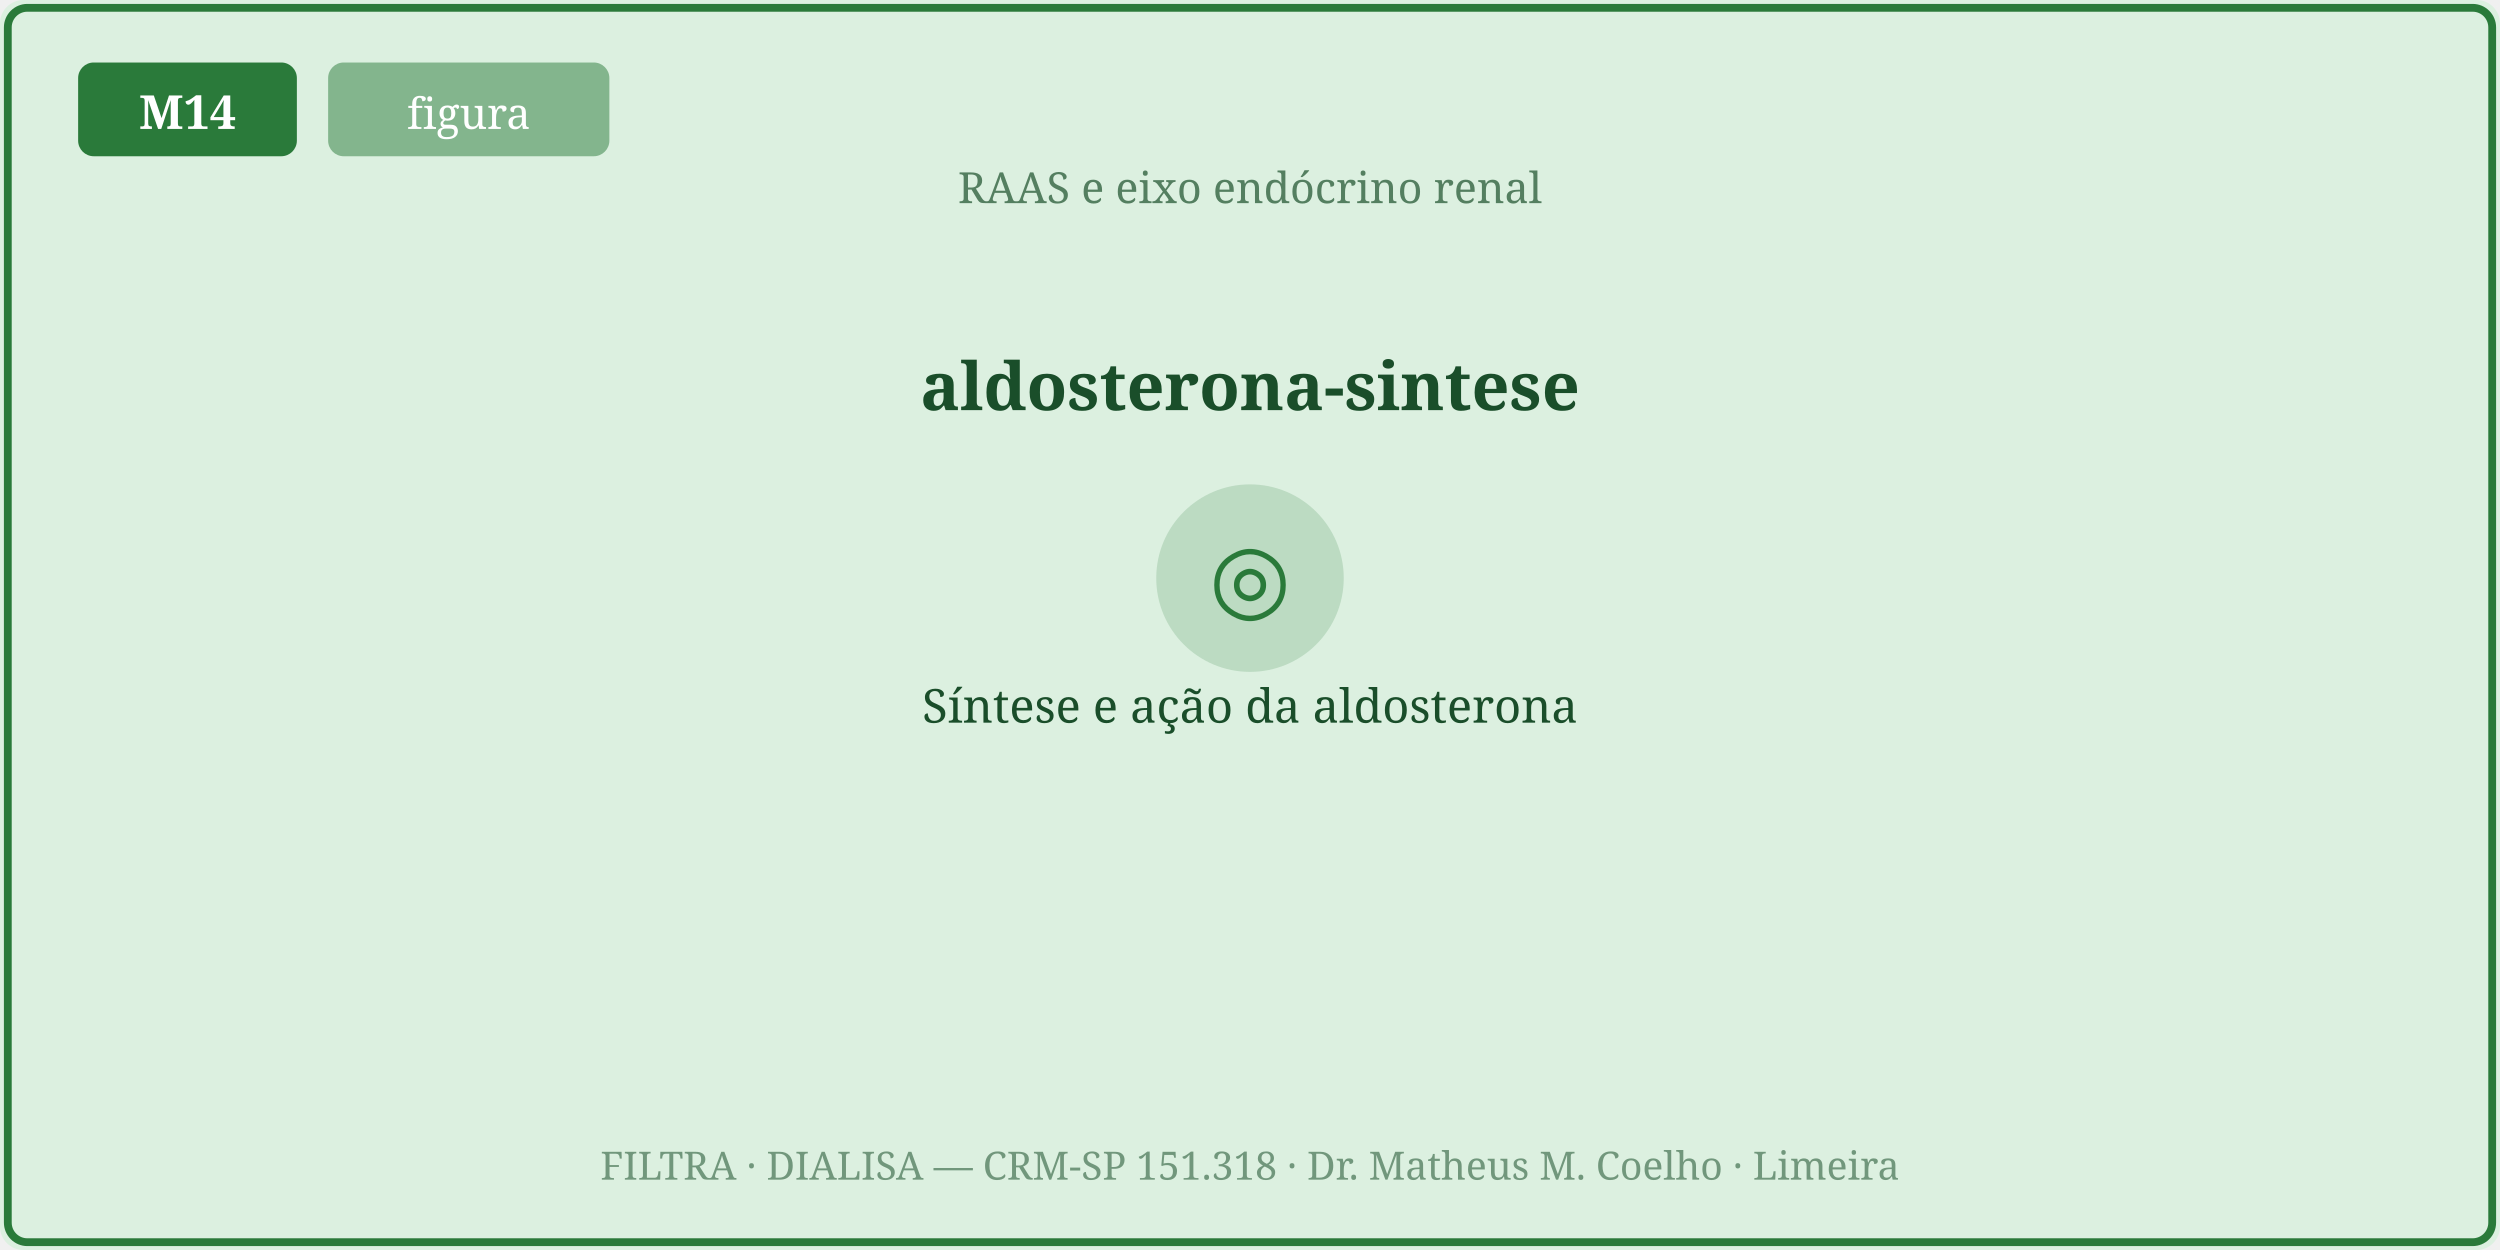
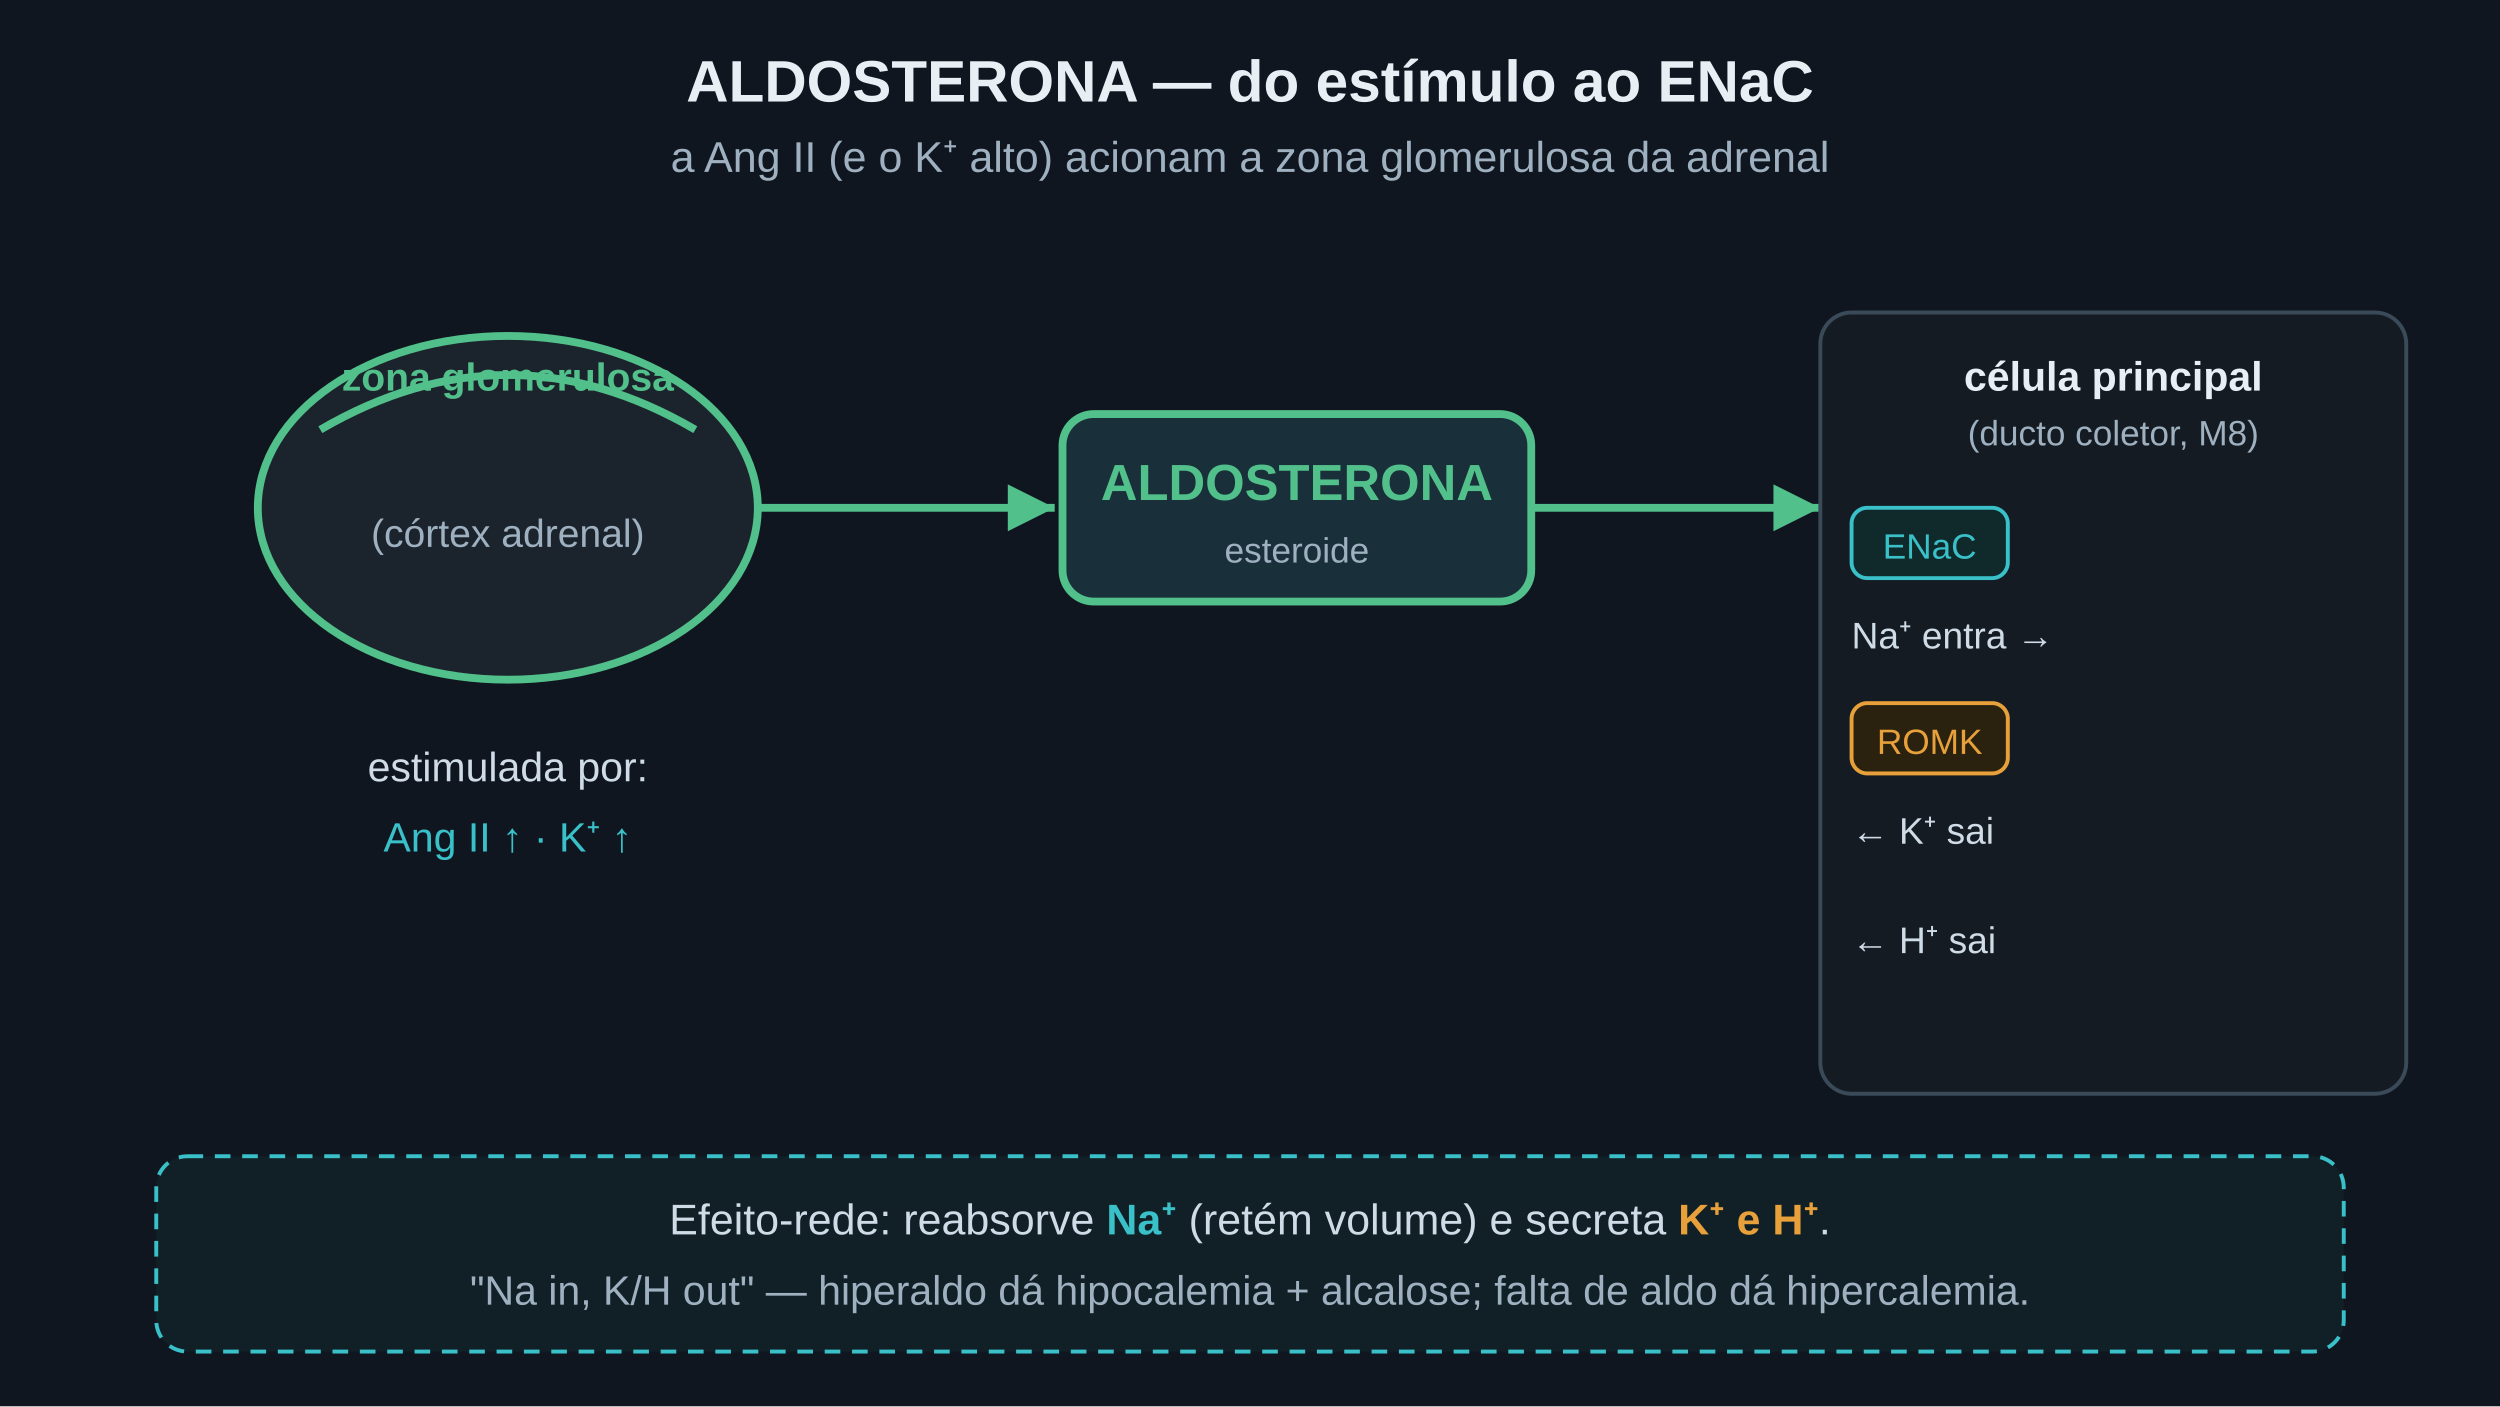
- <svg xmlns="http://www.w3.org/2000/svg" viewBox="0 0 640 320" font-family="Georgia,serif">
-   <rect width="640" height="320" fill="#dcf0e0" rx="6" />
-   <rect x="2" y="2" width="636" height="316" rx="5" fill="none" stroke="#2a7a3a" stroke-width="2" />
-   <rect x="20" y="16" width="56" height="24" rx="4" fill="#2a7a3a" />
-   <text x="48" y="33" text-anchor="middle" font-size="12" font-weight="bold" fill="white">M14</text>
-   <rect x="84" y="16" width="72" height="24" rx="4" fill="#2a7a3a" opacity="0.5" />
-   <text x="120" y="33" text-anchor="middle" font-size="11" fill="white">figura</text>
-   <text x="320" y="52" text-anchor="middle" font-size="11" fill="#1a4e2a" opacity="0.7">RAAS e eixo endócrino renal</text>
-   <text x="320" y="105" text-anchor="middle" font-size="17" font-weight="bold" fill="#1a4e2a">aldosterona-sintese</text>
-   <circle cx="320" cy="148" r="24" fill="#2a7a3a" opacity="0.18" />
-   <text x="320" y="156" text-anchor="middle" font-size="24" fill="#2a7a3a">◎</text>
-   <text x="320" y="185" text-anchor="middle" font-size="12" fill="#1a4e2a">Síntese e ação da aldosterona</text>
-   <text x="320" y="302" text-anchor="middle" font-size="10" fill="#1a4e2a" opacity="0.55">FILTRA · DIALISA — CRM-SP 151.318 · Dr. Matheus M. Coelho · Limeira</text>
+ <svg xmlns="http://www.w3.org/2000/svg" viewBox="0 0 640 360" font-family="system-ui,Segoe UI,Arial,sans-serif">
+   <rect width="640" height="360" fill="#0f1620" />
+   <text x="320" y="26" text-anchor="middle" font-size="15" font-weight="700" fill="#e7eef4">ALDOSTERONA — do estímulo ao ENaC</text>
+   <text x="320" y="44" text-anchor="middle" font-size="11" fill="#9fb1c0">a Ang II (e o K⁺ alto) acionam a zona glomerulosa da adrenal</text>
+   <ellipse cx="130" cy="130" rx="64" ry="44" fill="#1b242d" stroke="#52c08a" stroke-width="2" />
+   <path d="M82 110 q48 -28 96 0" fill="none" stroke="#52c08a" stroke-width="2" />
+   <text x="130" y="100" text-anchor="middle" font-size="10" font-weight="700" fill="#52c08a">zona glomerulosa</text>
+   <text x="130" y="140" text-anchor="middle" font-size="10" fill="#9fb1c0">(córtex adrenal)</text>
+   <text x="130" y="200" text-anchor="middle" font-size="10.5" fill="#cfdbe6">estimulada por:</text>
+   <text x="130" y="218" text-anchor="middle" font-size="10.5" fill="#39c0c8">Ang II ↑ · K⁺ ↑</text>
+   <line x1="194" y1="130" x2="270" y2="130" stroke="#52c08a" stroke-width="2" marker-end="url(#a)" />
+   <rect x="272" y="106" width="120" height="48" rx="8" fill="#19303a" stroke="#52c08a" stroke-width="2" />
+   <text x="332" y="128" text-anchor="middle" font-size="13" font-weight="700" fill="#52c08a">ALDOSTERONA</text>
+   <text x="332" y="144" text-anchor="middle" font-size="9" fill="#9fb1c0">esteroide</text>
+   <line x1="392" y1="130" x2="466" y2="130" stroke="#52c08a" stroke-width="2" marker-end="url(#a)" />
+   <rect x="466" y="80" width="150" height="200" rx="8" fill="#141b22" stroke="#3a4a58" />
+   <text x="541" y="100" text-anchor="middle" font-size="10.5" font-weight="700" fill="#e7eef4">célula principal</text>
+   <text x="541" y="114" text-anchor="middle" font-size="9" fill="#9fb1c0">(ducto coletor, M8)</text>
+   <rect x="474" y="130" width="40" height="18" rx="4" fill="#102a2c" stroke="#39c0c8" />
+   <text x="494" y="143" text-anchor="middle" font-size="9" fill="#39c0c8">ENaC</text>
+   <text x="474" y="166" font-size="9.5" fill="#cfdbe6">Na⁺ entra →</text>
+   <rect x="474" y="180" width="40" height="18" rx="4" fill="#2a210f" stroke="#e8a13a" />
+   <text x="494" y="193" text-anchor="middle" font-size="9" fill="#e8a13a">ROMK</text>
+   <text x="474" y="216" font-size="9.5" fill="#cfdbe6">← K⁺ sai</text>
+   <text x="474" y="244" font-size="9.5" fill="#cfdbe6">← H⁺ sai</text>
+   <rect x="40" y="296" width="560" height="50" rx="8" fill="#102026" stroke="#39c0c8" stroke-dasharray="4 3" />
+   <text x="320" y="316" text-anchor="middle" font-size="11" fill="#cfdbe6">Efeito-rede: reabsorve <tspan fill="#39c0c8" font-weight="700">Na⁺</tspan> (retém volume) e secreta <tspan fill="#e8a13a" font-weight="700">K⁺ e H⁺</tspan>.</text>
+   <text x="320" y="334" text-anchor="middle" font-size="10.5" fill="#9fb1c0">"Na in, K/H out" — hiperaldo dá hipocalemia + alcalose; falta de aldo dá hipercalemia.</text>
+   <defs>
+     <marker id="a" markerWidth="8" markerHeight="8" refX="6" refY="3" orient="auto">
+       <path d="M0,0 L6,3 L0,6 Z" fill="#52c08a" />
+     </marker>
+   </defs>
</svg>
